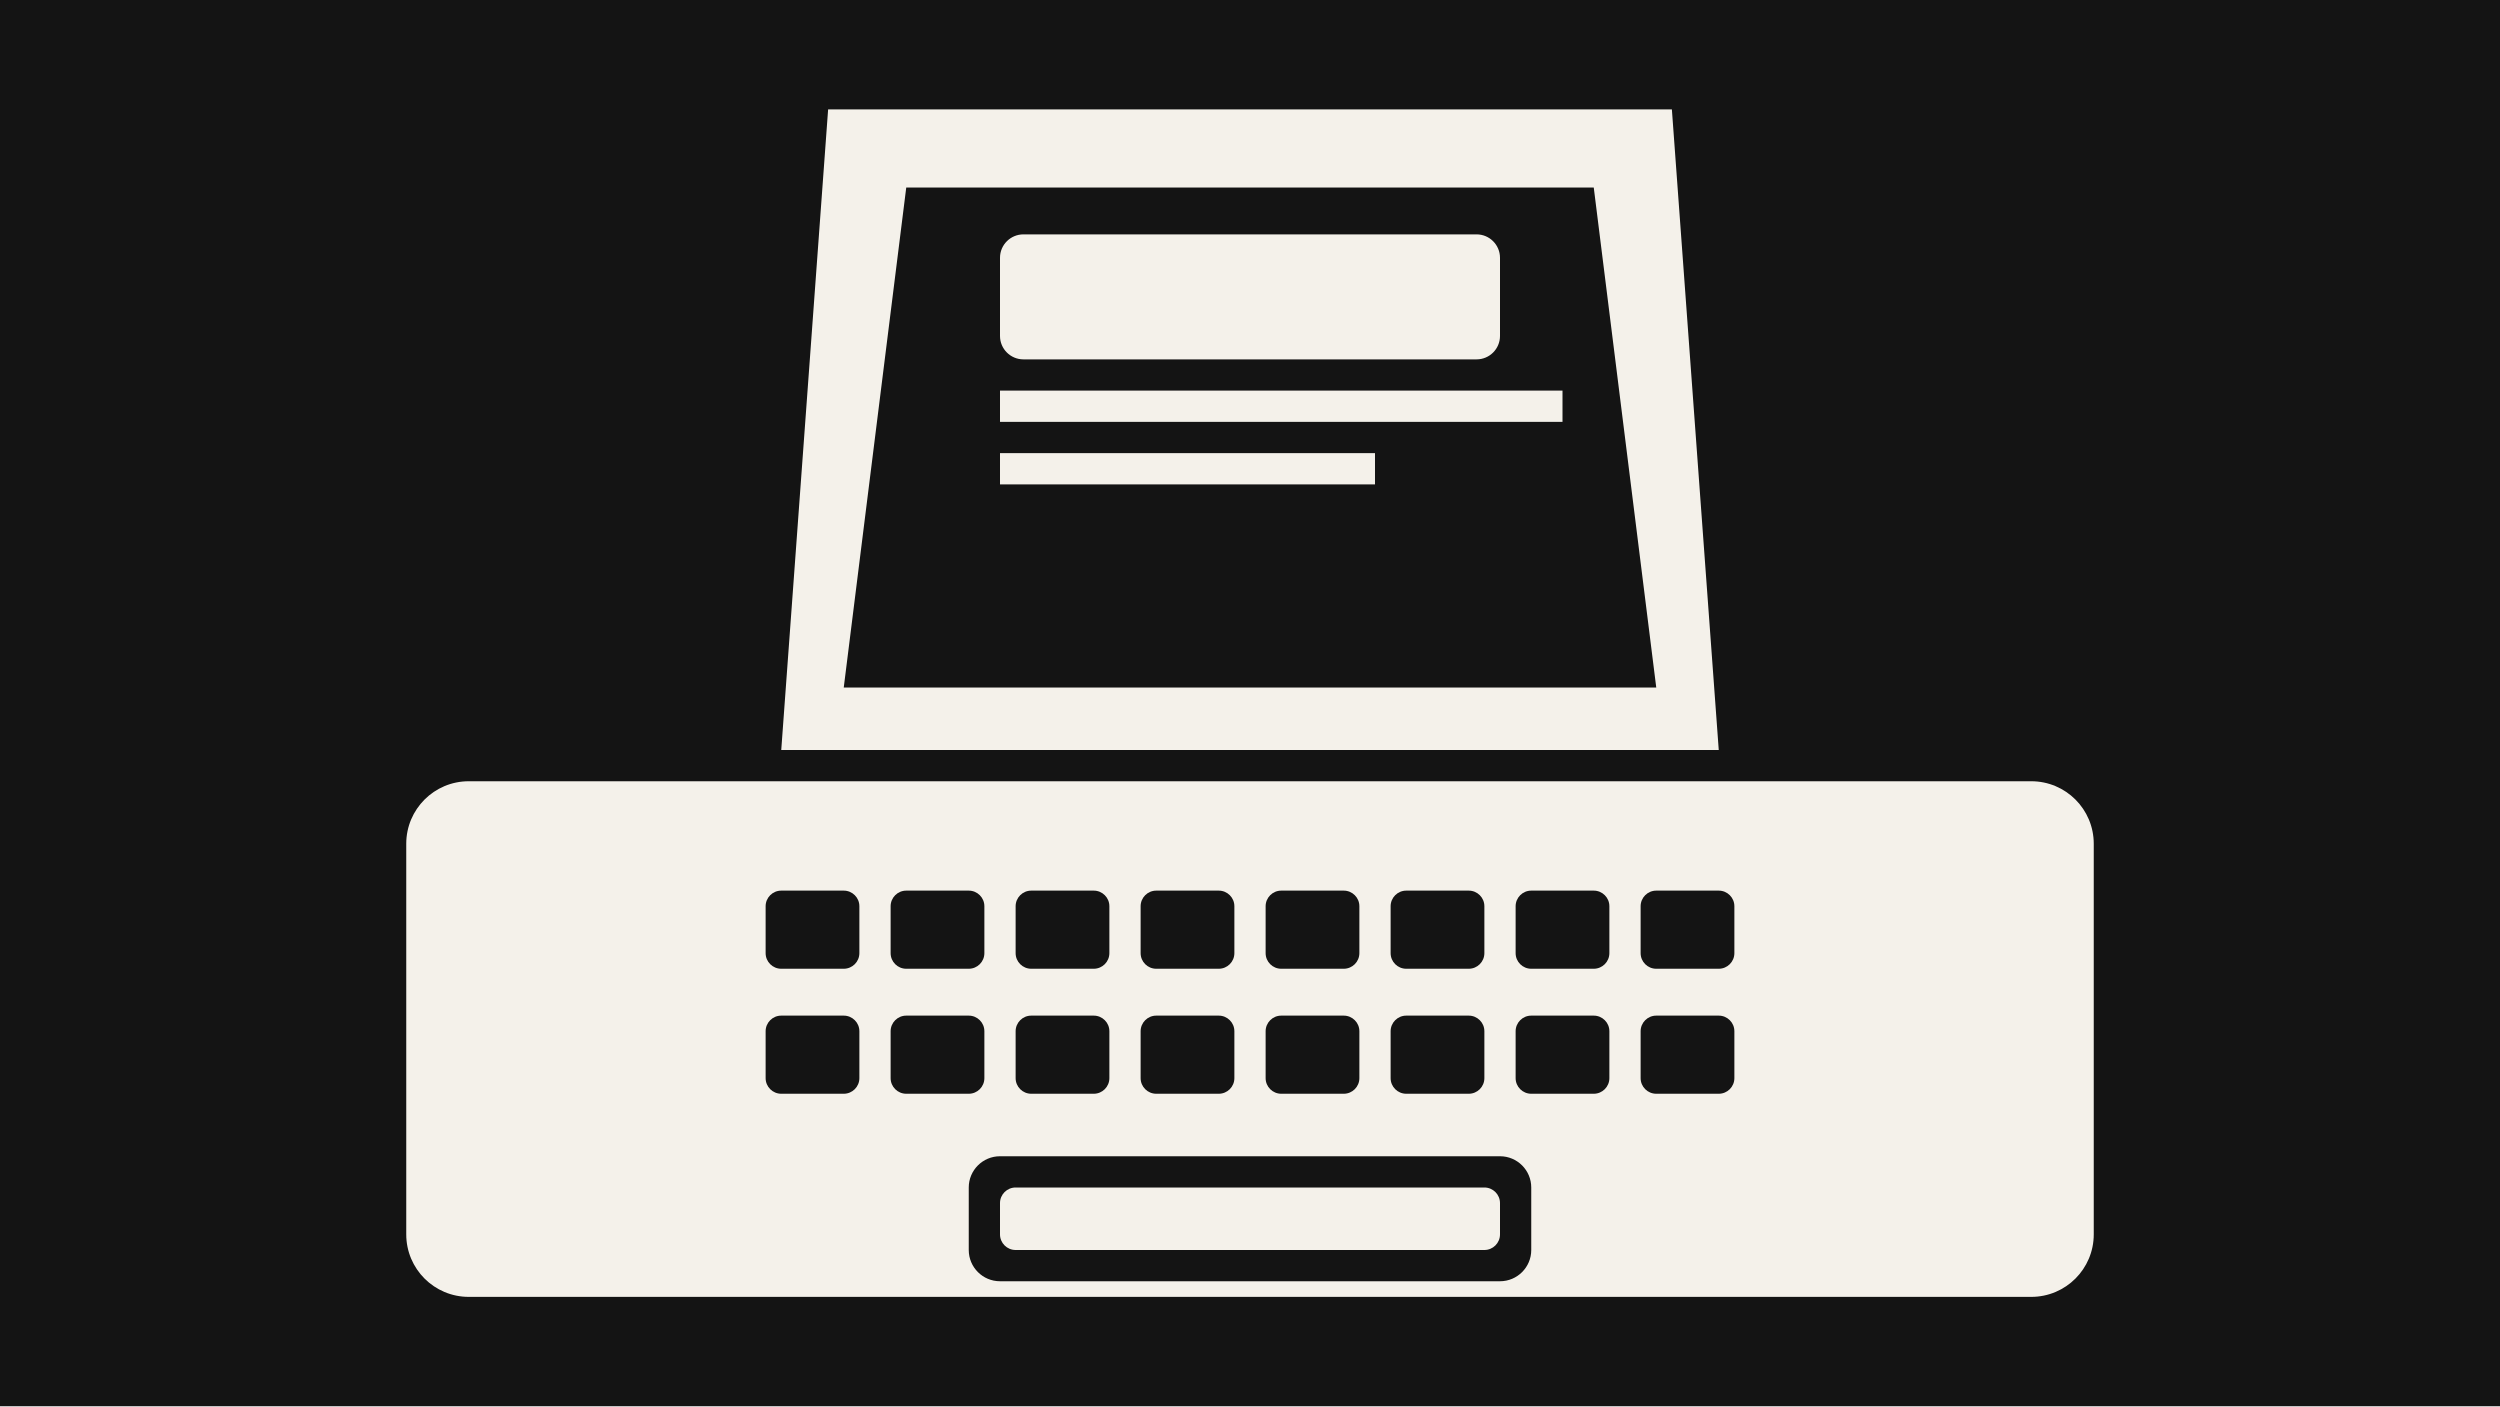
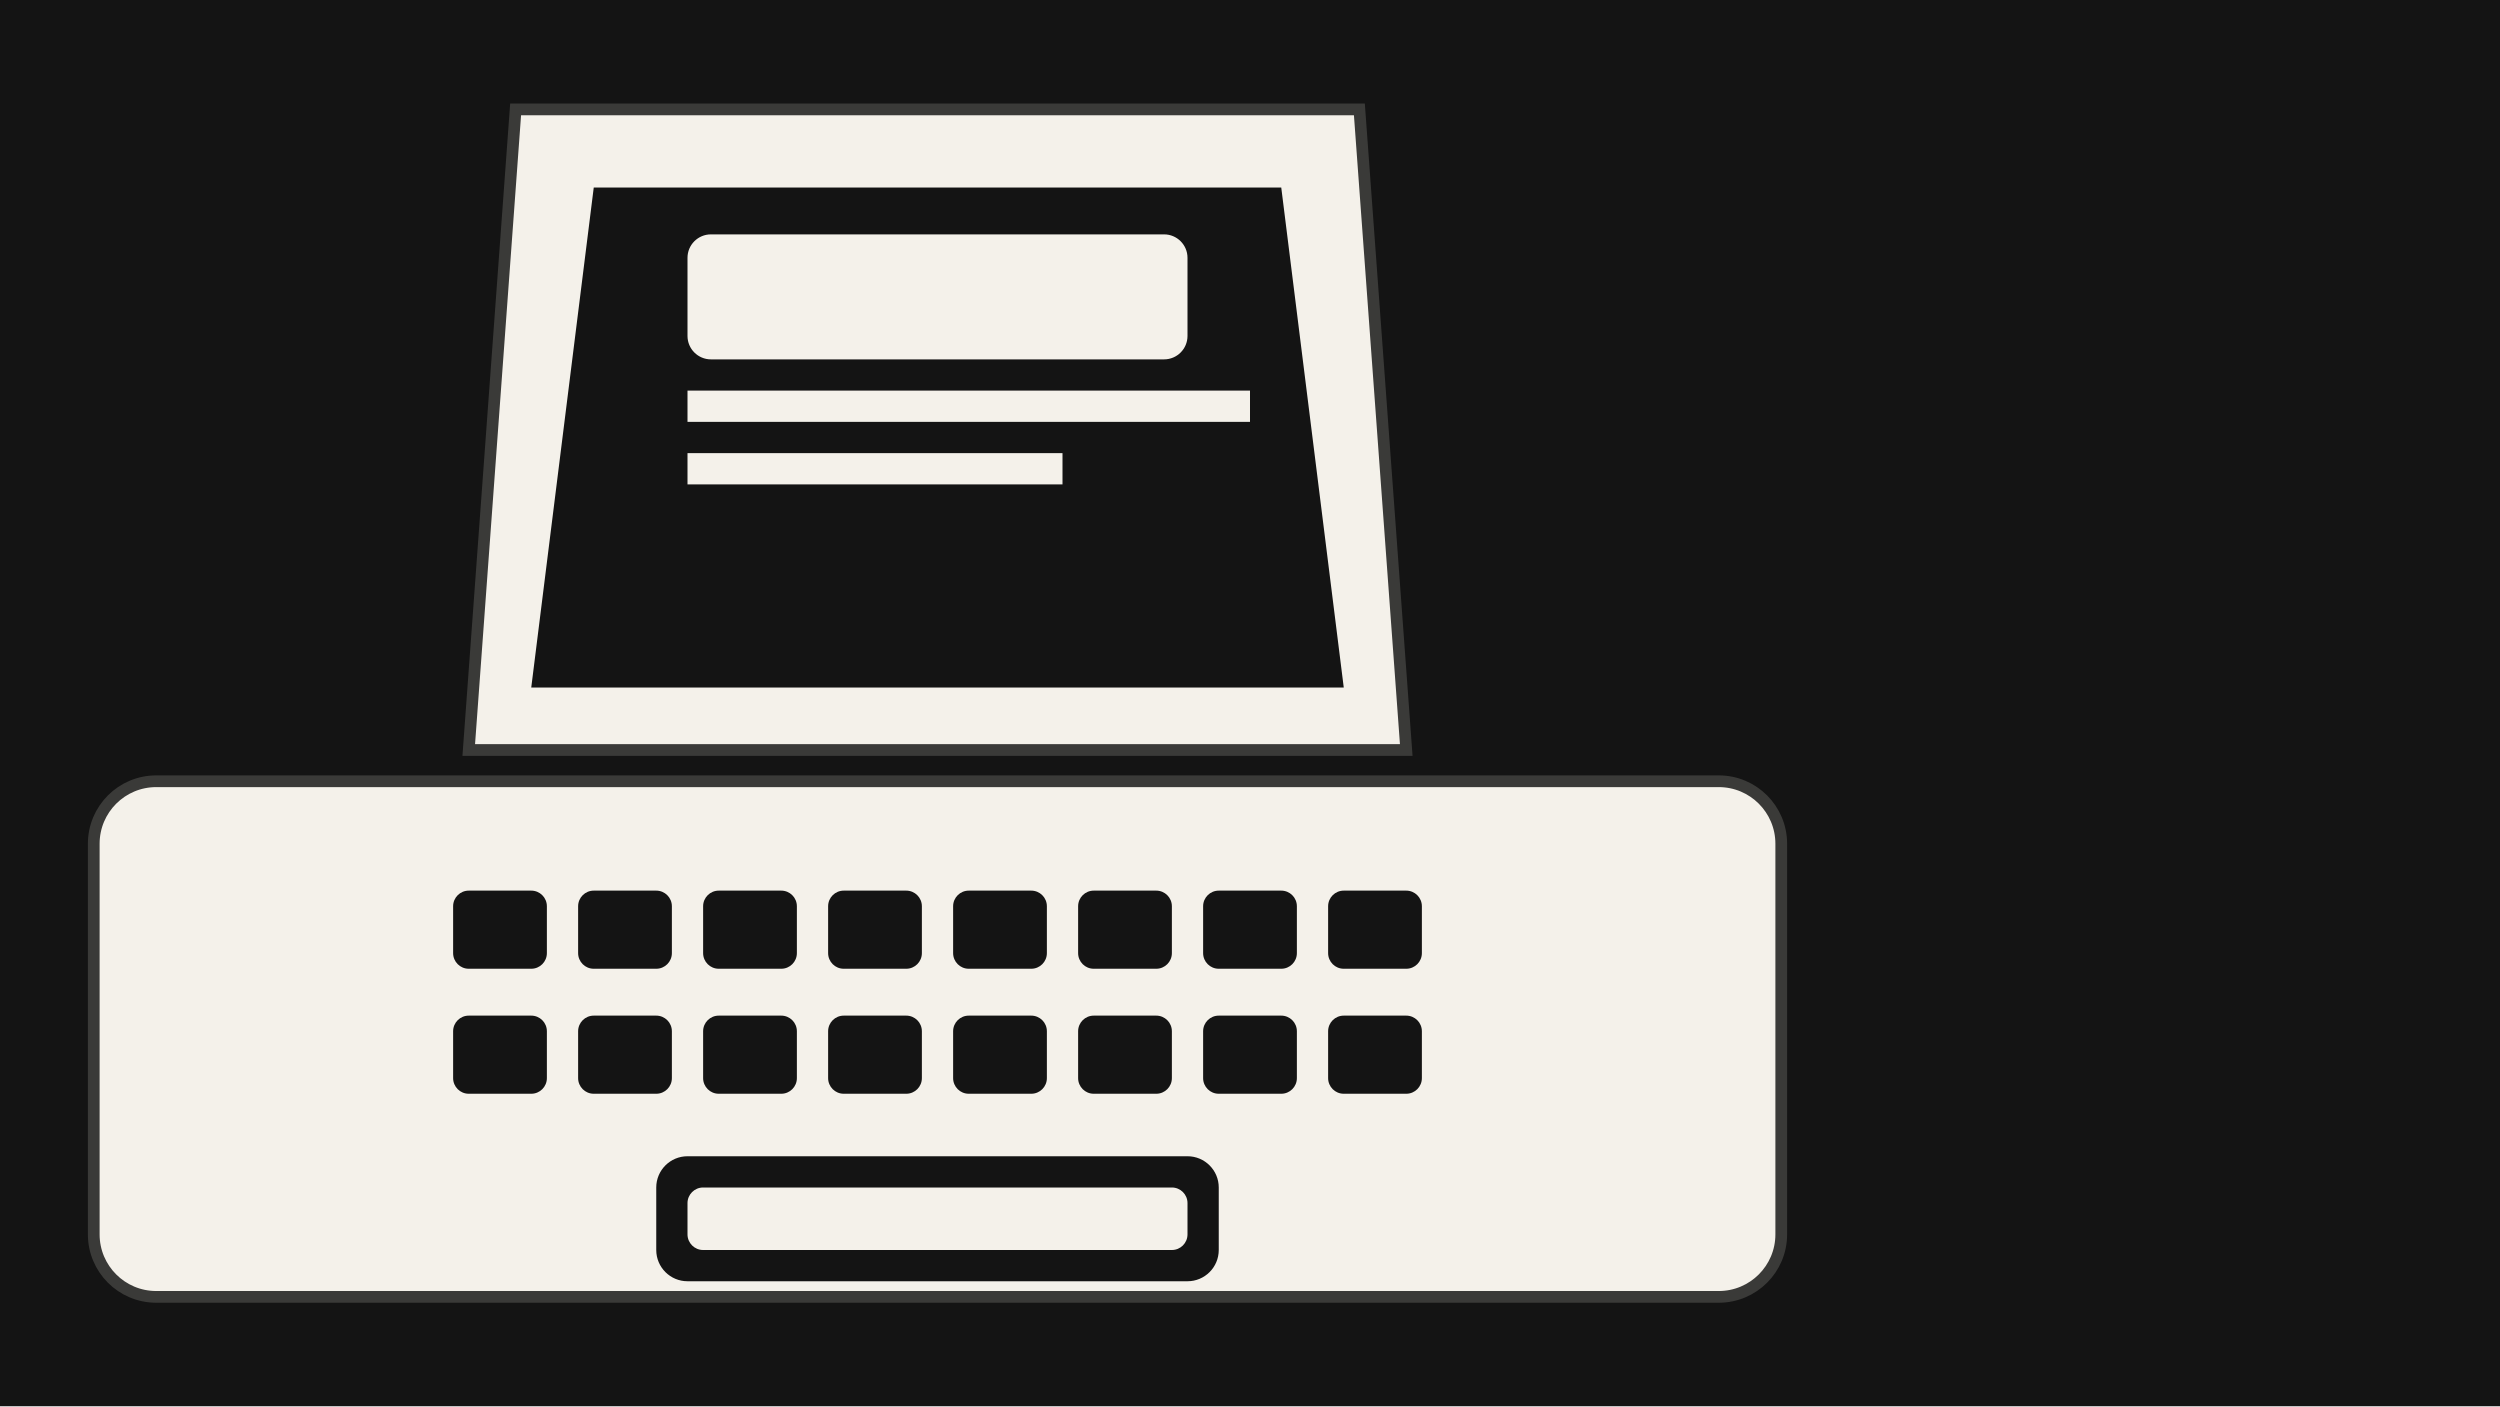
<svg xmlns="http://www.w3.org/2000/svg" width="320" height="180" viewBox="0 0 320 180">
  <g id="s-stage" fill="#141414">
    <path id="s-stage-shape" d="M 0 0 H 320 V 180 H 0 Z" />
  </g>
-   <g id="s-mock-laptop" fill="#f4f1ea">
-     <animateTransform attributeName="transform" type="translate" begin="0s" end="0.6s" dur="0.6s" calcMode="spline" values="-40 0;0 0" keyTimes="0;1" keySplines="0.22 1 0.36 1" additive="sum" fill="freeze" />
-     <path id="s-mock-laptop-shape" d="M 106 14 L 214 14 L 220 96 L 100 96 Z M 60 100 H 260 A 8 8 0 0 1 268 108 V 158 A 8 8 0 0 1 260 166 H 60 A 8 8 0 0 1 52 158 V 108 A 8 8 0 0 1 60 100 Z M 108 88 L 212 88 L 204 24 L 116 24 Z M 131 30 H 189 A 3 3 0 0 1 192 33 V 43 A 3 3 0 0 1 189 46 H 131 A 3 3 0 0 1 128 43 V 33 A 3 3 0 0 1 131 30 Z M 128 50 H 200 V 54 H 128 Z M 128 58 H 176 V 62 H 128 Z M 108 114 H 100 A 2 2 0 0 0 98 116 V 122 A 2 2 0 0 0 100 124 H 108 A 2 2 0 0 0 110 122 V 116 A 2 2 0 0 0 108 114 Z M 124 114 H 116 A 2 2 0 0 0 114 116 V 122 A 2 2 0 0 0 116 124 H 124 A 2 2 0 0 0 126 122 V 116 A 2 2 0 0 0 124 114 Z M 140 114 H 132 A 2 2 0 0 0 130 116 V 122 A 2 2 0 0 0 132 124 H 140 A 2 2 0 0 0 142 122 V 116 A 2 2 0 0 0 140 114 Z M 156 114 H 148 A 2 2 0 0 0 146 116 V 122 A 2 2 0 0 0 148 124 H 156 A 2 2 0 0 0 158 122 V 116 A 2 2 0 0 0 156 114 Z M 172 114 H 164 A 2 2 0 0 0 162 116 V 122 A 2 2 0 0 0 164 124 H 172 A 2 2 0 0 0 174 122 V 116 A 2 2 0 0 0 172 114 Z M 188 114 H 180 A 2 2 0 0 0 178 116 V 122 A 2 2 0 0 0 180 124 H 188 A 2 2 0 0 0 190 122 V 116 A 2 2 0 0 0 188 114 Z M 204 114 H 196 A 2 2 0 0 0 194 116 V 122 A 2 2 0 0 0 196 124 H 204 A 2 2 0 0 0 206 122 V 116 A 2 2 0 0 0 204 114 Z M 220 114 H 212 A 2 2 0 0 0 210 116 V 122 A 2 2 0 0 0 212 124 H 220 A 2 2 0 0 0 222 122 V 116 A 2 2 0 0 0 220 114 Z M 108 130 H 100 A 2 2 0 0 0 98 132 V 138 A 2 2 0 0 0 100 140 H 108 A 2 2 0 0 0 110 138 V 132 A 2 2 0 0 0 108 130 Z M 124 130 H 116 A 2 2 0 0 0 114 132 V 138 A 2 2 0 0 0 116 140 H 124 A 2 2 0 0 0 126 138 V 132 A 2 2 0 0 0 124 130 Z M 140 130 H 132 A 2 2 0 0 0 130 132 V 138 A 2 2 0 0 0 132 140 H 140 A 2 2 0 0 0 142 138 V 132 A 2 2 0 0 0 140 130 Z M 156 130 H 148 A 2 2 0 0 0 146 132 V 138 A 2 2 0 0 0 148 140 H 156 A 2 2 0 0 0 158 138 V 132 A 2 2 0 0 0 156 130 Z M 172 130 H 164 A 2 2 0 0 0 162 132 V 138 A 2 2 0 0 0 164 140 H 172 A 2 2 0 0 0 174 138 V 132 A 2 2 0 0 0 172 130 Z M 188 130 H 180 A 2 2 0 0 0 178 132 V 138 A 2 2 0 0 0 180 140 H 188 A 2 2 0 0 0 190 138 V 132 A 2 2 0 0 0 188 130 Z M 204 130 H 196 A 2 2 0 0 0 194 132 V 138 A 2 2 0 0 0 196 140 H 204 A 2 2 0 0 0 206 138 V 132 A 2 2 0 0 0 204 130 Z M 220 130 H 212 A 2 2 0 0 0 210 132 V 138 A 2 2 0 0 0 212 140 H 220 A 2 2 0 0 0 222 138 V 132 A 2 2 0 0 0 220 130 Z M 192 148 H 128 A 4 4 0 0 0 124 152 V 160 A 4 4 0 0 0 128 164 H 192 A 4 4 0 0 0 196 160 V 152 A 4 4 0 0 0 192 148 Z M 130 152 H 190 A 2 2 0 0 1 192 154 V 158 A 2 2 0 0 1 190 160 H 130 A 2 2 0 0 1 128 158 V 154 A 2 2 0 0 1 130 152 Z" />
+   <g id="s-mock-laptop" fill="#f4f1ea" stroke="#3a3a38" stroke-width="1.5" transform="translate(-40 0)">
+     <animateTransform attributeName="transform" type="translate" begin="0s" end="0.6s" dur="0.6s" calcMode="spline" values="-40 0;0 0" keyTimes="0;1" keySplines="0.22 1 0.36 1" fill="freeze" />
+     <path id="s-mock-laptop-shape" d="M 106 14 L 214 14 L 220 96 L 100 96 Z M 60 100 H 260 A 8 8 0 0 1 268 108 V 158 A 8 8 0 0 1 260 166 H 60 A 8 8 0 0 1 52 158 V 108 A 8 8 0 0 1 60 100 Z" />
+     <path id="s-mock-laptop-ink" d="M 108 88 L 212 88 L 204 24 L 116 24 Z M 131 30 H 189 A 3 3 0 0 1 192 33 V 43 A 3 3 0 0 1 189 46 H 131 A 3 3 0 0 1 128 43 V 33 A 3 3 0 0 1 131 30 Z M 128 50 H 200 V 54 H 128 Z M 128 58 H 176 V 62 H 128 Z M 108 114 H 100 A 2 2 0 0 0 98 116 V 122 A 2 2 0 0 0 100 124 H 108 A 2 2 0 0 0 110 122 V 116 A 2 2 0 0 0 108 114 Z M 124 114 H 116 A 2 2 0 0 0 114 116 V 122 A 2 2 0 0 0 116 124 H 124 A 2 2 0 0 0 126 122 V 116 A 2 2 0 0 0 124 114 Z M 140 114 H 132 A 2 2 0 0 0 130 116 V 122 A 2 2 0 0 0 132 124 H 140 A 2 2 0 0 0 142 122 V 116 A 2 2 0 0 0 140 114 Z M 156 114 H 148 A 2 2 0 0 0 146 116 V 122 A 2 2 0 0 0 148 124 H 156 A 2 2 0 0 0 158 122 V 116 A 2 2 0 0 0 156 114 Z M 172 114 H 164 A 2 2 0 0 0 162 116 V 122 A 2 2 0 0 0 164 124 H 172 A 2 2 0 0 0 174 122 V 116 A 2 2 0 0 0 172 114 Z M 188 114 H 180 A 2 2 0 0 0 178 116 V 122 A 2 2 0 0 0 180 124 H 188 A 2 2 0 0 0 190 122 V 116 A 2 2 0 0 0 188 114 Z M 204 114 H 196 A 2 2 0 0 0 194 116 V 122 A 2 2 0 0 0 196 124 H 204 A 2 2 0 0 0 206 122 V 116 A 2 2 0 0 0 204 114 Z M 220 114 H 212 A 2 2 0 0 0 210 116 V 122 A 2 2 0 0 0 212 124 H 220 A 2 2 0 0 0 222 122 V 116 A 2 2 0 0 0 220 114 Z M 108 130 H 100 A 2 2 0 0 0 98 132 V 138 A 2 2 0 0 0 100 140 H 108 A 2 2 0 0 0 110 138 V 132 A 2 2 0 0 0 108 130 Z M 124 130 H 116 A 2 2 0 0 0 114 132 V 138 A 2 2 0 0 0 116 140 H 124 A 2 2 0 0 0 126 138 V 132 A 2 2 0 0 0 124 130 Z M 140 130 H 132 A 2 2 0 0 0 130 132 V 138 A 2 2 0 0 0 132 140 H 140 A 2 2 0 0 0 142 138 V 132 A 2 2 0 0 0 140 130 Z M 156 130 H 148 A 2 2 0 0 0 146 132 V 138 A 2 2 0 0 0 148 140 H 156 A 2 2 0 0 0 158 138 V 132 A 2 2 0 0 0 156 130 Z M 172 130 H 164 A 2 2 0 0 0 162 132 V 138 A 2 2 0 0 0 164 140 H 172 A 2 2 0 0 0 174 138 V 132 A 2 2 0 0 0 172 130 Z M 188 130 H 180 A 2 2 0 0 0 178 132 V 138 A 2 2 0 0 0 180 140 H 188 A 2 2 0 0 0 190 138 V 132 A 2 2 0 0 0 188 130 Z M 204 130 H 196 A 2 2 0 0 0 194 132 V 138 A 2 2 0 0 0 196 140 H 204 A 2 2 0 0 0 206 138 V 132 A 2 2 0 0 0 204 130 Z M 220 130 H 212 A 2 2 0 0 0 210 132 V 138 A 2 2 0 0 0 212 140 H 220 A 2 2 0 0 0 222 138 V 132 A 2 2 0 0 0 220 130 Z M 192 148 H 128 A 4 4 0 0 0 124 152 V 160 A 4 4 0 0 0 128 164 H 192 A 4 4 0 0 0 196 160 V 152 A 4 4 0 0 0 192 148 Z M 130 152 H 190 A 2 2 0 0 1 192 154 V 158 A 2 2 0 0 1 190 160 H 130 A 2 2 0 0 1 128 158 V 154 A 2 2 0 0 1 130 152 Z" fill="#141414" stroke="none" />
  </g>
</svg>
